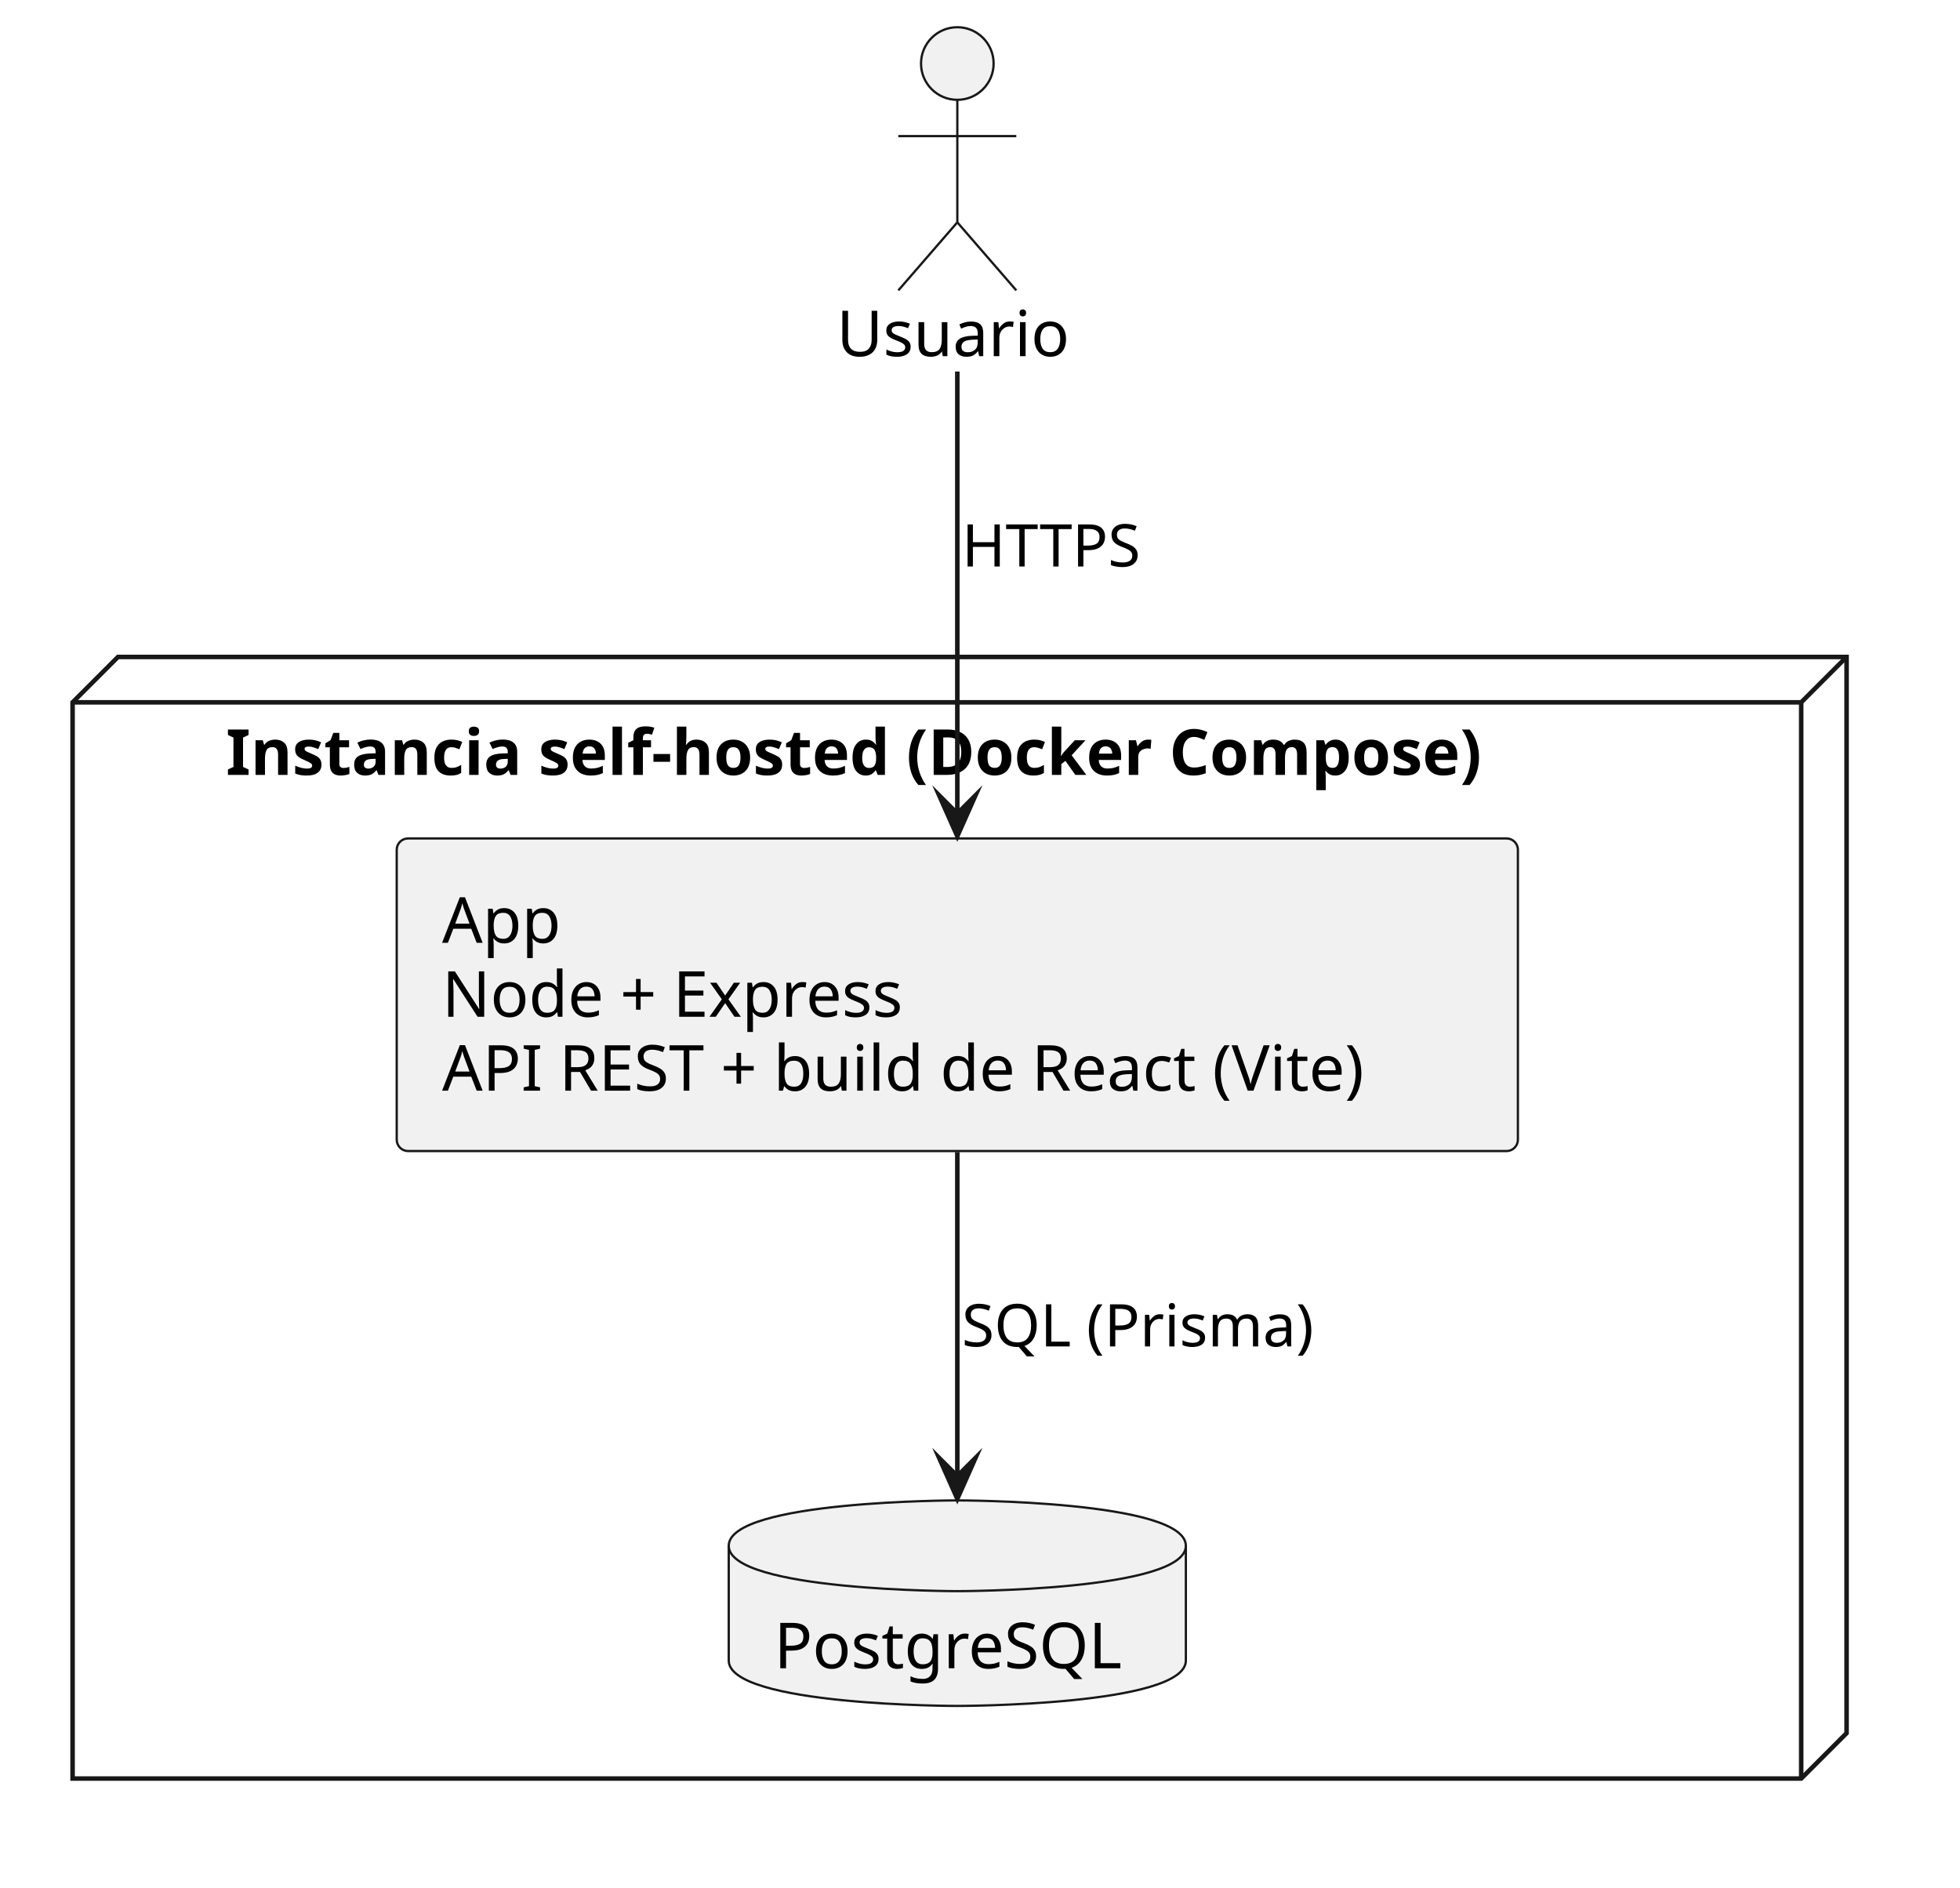
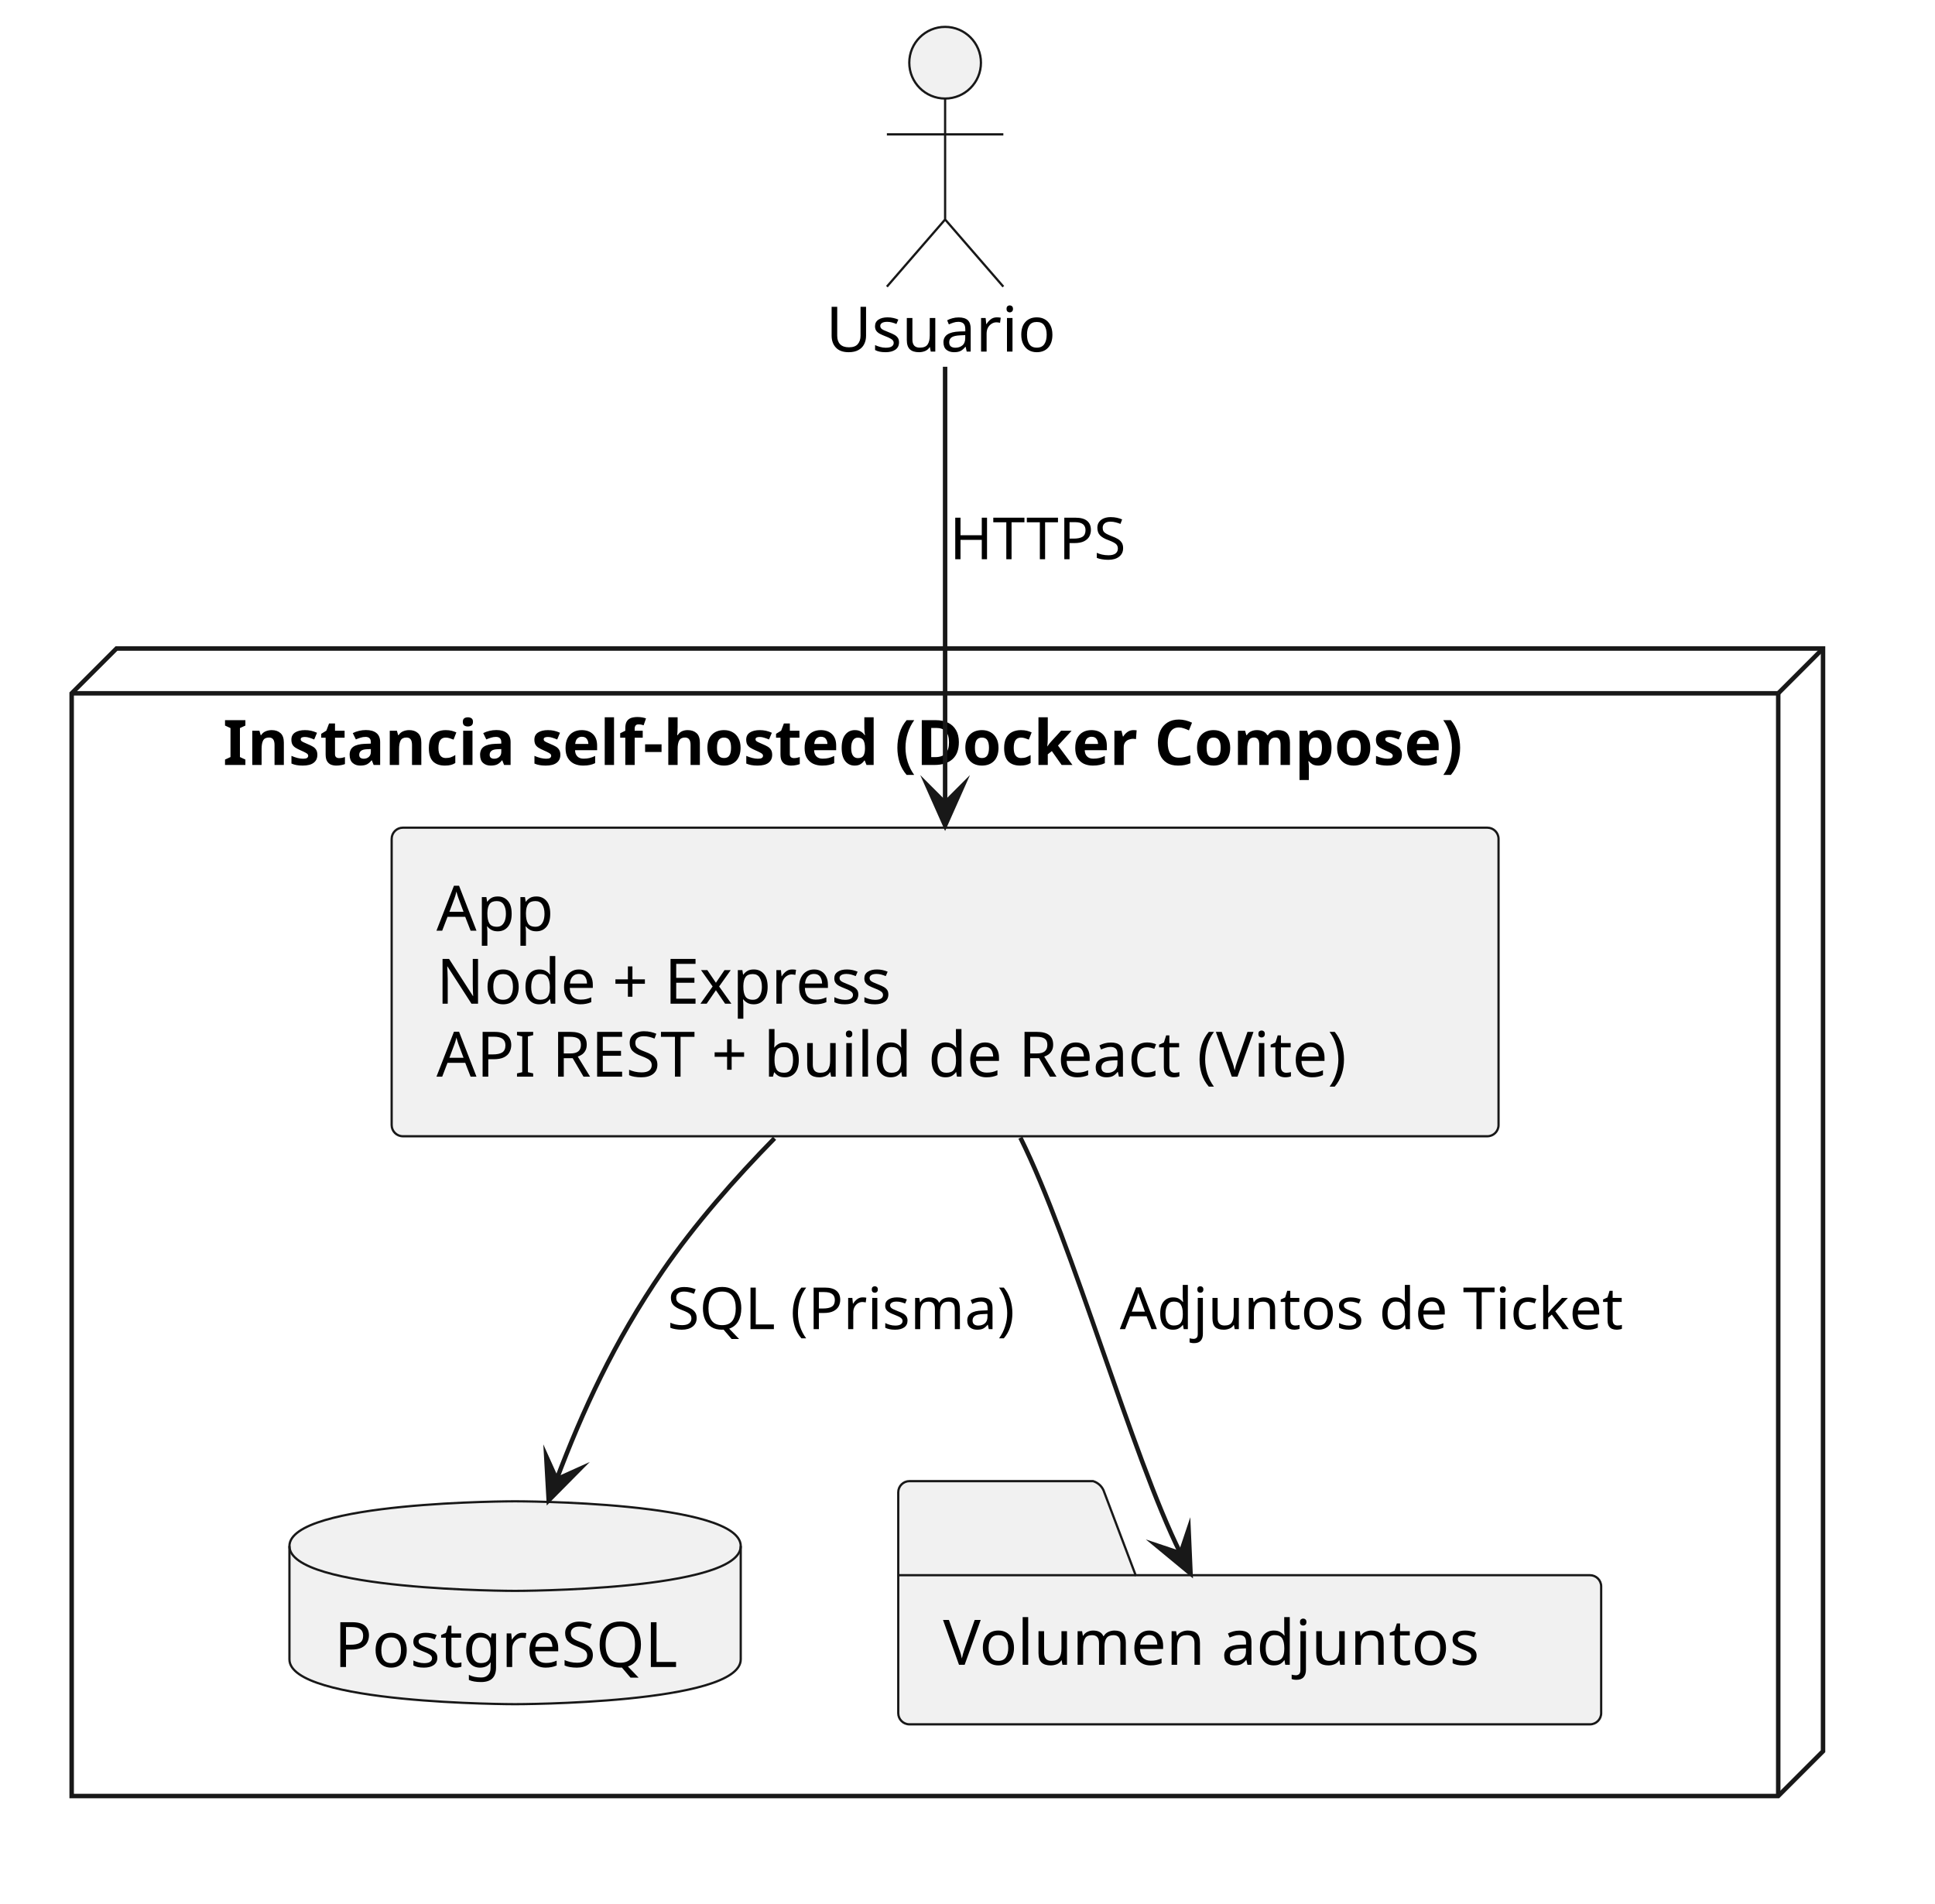
- <svg xmlns="http://www.w3.org/2000/svg" version="1.1" data-diagram-type="DESCRIPTION" style="width:432px;height:416px;background:#FFFFFF;" width="432px" height="416px" viewBox="0 0 432 416" zoomAndPan="magnify" preserveAspectRatio="none" contentStyleType="text/css">
+ <svg xmlns="http://www.w3.org/2000/svg" version="1.1" data-diagram-type="DESCRIPTION" style="width:432px;height:425px;background:#FFFFFF;" width="432px" height="425px" viewBox="0 0 432 425" zoomAndPan="magnify" preserveAspectRatio="none" contentStyleType="text/css">
  <defs />
  <g font-family="sans-serif" lengthAdjust="spacing">
    <g class="cluster" data-qualified-name="Instancia self-hosted .Docker Compose." id="ent0002" data-source-line="5">
-       <polygon points="16,154.79,26,144.79,407,144.79,407,381.98,397,391.98,16,391.98,16,154.79" fill="none" style="stroke:#181818;stroke-width:1;stroke-linejoin:miter;stroke-miterlimit:10;" />
+       <polygon points="16,154.79,26,144.79,407,144.79,407,390.98,397,400.98,16,400.98,16,154.79" fill="none" style="stroke:#181818;stroke-width:1;stroke-linejoin:miter;stroke-miterlimit:10;" />
      <line x1="397" y1="154.79" x2="407" y2="144.79" style="stroke:#181818;stroke-width:1;" />
      <line x1="16" y1="154.79" x2="397" y2="154.79" style="stroke:#181818;stroke-width:1;" />
-       <line x1="397" y1="154.79" x2="397" y2="391.98" style="stroke:#181818;stroke-width:1;" />
+       <line x1="397" y1="154.79" x2="397" y2="400.98" style="stroke:#181818;stroke-width:1;" />
      <text x="49.785" y="170.785" fill="#000" font-size="14" textLength="315.431" font-weight="700">Instancia self-hosted (Docker Compose)</text>
    </g>
    <g class="entity" data-qualified-name="Instancia self-hosted .Docker Compose..App" id="ent0003" data-source-line="6">
      <rect x="87.44" y="184.79" width="247.117" height="68.891" fill="#F1F1F1" style="stroke:#181818;stroke-width:0.5;" rx="2.5" ry="2.5" />
      <text x="97.44" y="207.785" fill="#000" font-size="14" textLength="27.351">App</text>
      <text x="97.44" y="224.082" fill="#000" font-size="14" textLength="112.144">Node + Express</text>
      <text x="97.44" y="240.379" fill="#000" font-size="14" textLength="227.117">API REST + build de React (Vite)</text>
    </g>
    <g class="entity" data-qualified-name="Instancia self-hosted .Docker Compose..DB" id="ent0004" data-source-line="7">
-       <path d="M160.62,340.68 C160.62,330.68 210.996,330.68 210.996,330.68 C210.996,330.68 261.373,330.68 261.373,340.68 L261.373,365.977 C261.373,375.977 210.996,375.977 210.996,375.977 C210.996,375.977 160.62,375.977 160.62,365.977 L160.62,340.68" style="stroke:#181818;stroke-width:0.5;" fill="#F1F1F1" />
-       <path d="M160.62,340.68 C160.62,350.68 210.996,350.68 210.996,350.68 C210.996,350.68 261.373,350.68 261.373,340.68" style="stroke:#181818;stroke-width:0.5;" fill="none" />
-       <text x="170.62" y="367.675" fill="#000" font-size="14" textLength="80.753">PostgreSQL</text>
+       <path d="M64.62,345.18 C64.62,335.18 114.996,335.18 114.996,335.18 C114.996,335.18 165.373,335.18 165.373,345.18 L165.373,370.477 C165.373,380.477 114.996,380.477 114.996,380.477 C114.996,380.477 64.62,380.477 64.62,370.477 L64.62,345.18" style="stroke:#181818;stroke-width:0.5;" fill="#F1F1F1" />
+       <path d="M64.62,345.18 C64.62,355.18 114.996,355.18 114.996,355.18 C114.996,355.18 165.373,355.18 165.373,345.18" style="stroke:#181818;stroke-width:0.5;" fill="none" />
+       <text x="74.62" y="372.175" fill="#000" font-size="14" textLength="80.753">PostgreSQL</text>
+     </g>
+     <g class="entity" data-qualified-name="Instancia self-hosted .Docker Compose..Vol" id="ent0005" data-source-line="8">
+       <path d="M203.04,330.68 L244.04,330.68 A3.75,3.75 0 0 1 246.54,333.18 L253.54,351.68 L354.97,351.68 A2.5,2.5 0 0 1 357.47,354.18 L357.47,382.477 A2.5,2.5 0 0 1 354.97,384.977 L203.04,384.977 A2.5,2.5 0 0 1 200.54,382.477 L200.54,333.18 A2.5,2.5 0 0 1 203.04,330.68" style="stroke:#181818;stroke-width:0.5;" fill="#F1F1F1" />
+       <line x1="200.54" y1="351.68" x2="253.54" y2="351.68" style="stroke:#181818;stroke-width:0.5;" />
+       <text x="210.54" y="371.675" fill="#000" font-size="14" textLength="126.93">Volumen adjuntos</text>
    </g>
    <g class="entity" data-qualified-name="User" id="ent0001" data-source-line="3">
      <ellipse cx="211.002" cy="14" rx="8" ry="8" fill="#F1F1F1" style="stroke:#181818;stroke-width:0.5;" />
      <path d="M211.002,22 L211.002,49 M198.002,30 L224.002,30 M211.002,49 L198.002,64 M211.002,49 L224.002,64" style="stroke:#181818;stroke-width:0.5;" fill="none" />
      <text x="184.4" y="78.495" fill="#000" font-size="14" textLength="53.204">Usuario</text>
    </g>
-     <g class="link" data-entity-1="ent0001" data-entity-2="ent0003" id="lnk5" data-source-line="10" data-link-type="dependency">
+     <g class="link" data-entity-1="ent0001" data-entity-2="ent0003" id="lnk6" data-source-line="11" data-link-type="dependency">
      <path d="M211,81.88 C211,112.27 211,149.84 211,179.3" style="stroke:#181818;stroke-width:1;" fill="none" id="User-to-App" />
      <polygon points="211,184.3,215,175.3,211,179.3,207,175.3,211,184.3" fill="#181818" style="stroke:#181818;stroke-width:1;stroke-linejoin:miter;stroke-miterlimit:10;" />
      <text x="212" y="124.857" fill="#000" font-size="13" textLength="41.749">HTTPS</text>
    </g>
-     <g class="link" data-entity-1="ent0003" data-entity-2="ent0004" id="lnk6" data-source-line="11" data-link-type="dependency">
-       <path d="M211,253.91 C211,277.91 211,304.49 211,325.33" style="stroke:#181818;stroke-width:1;" fill="none" id="App-to-DB" />
-       <polygon points="211,330.33,215,321.33,211,325.33,207,321.33,211,330.33" fill="#181818" style="stroke:#181818;stroke-width:1;stroke-linejoin:miter;stroke-miterlimit:10;" />
-       <text x="212" y="296.747" fill="#000" font-size="13" textLength="84.202">SQL (Prisma)</text>
+     <g class="link" data-entity-1="ent0003" data-entity-2="ent0004" id="lnk7" data-source-line="12" data-link-type="dependency">
+       <path d="M172.92,254.13 C164.05,263.17 155.13,273.33 148,283.68 C137.02,299.63 130.001,315.154 124.271,330.284" style="stroke:#181818;stroke-width:1;" fill="none" id="App-to-DB" />
+       <polygon points="122.5,334.96,129.428,327.96,124.271,330.284,121.947,325.127,122.5,334.96" fill="#181818" style="stroke:#181818;stroke-width:1;stroke-linejoin:miter;stroke-miterlimit:10;" />
+       <text x="149" y="296.747" fill="#000" font-size="13" textLength="84.202">SQL (Prisma)</text>
+     </g>
+     <g class="link" data-entity-1="ent0003" data-entity-2="ent0005" id="lnk8" data-source-line="13" data-link-type="dependency">
+       <path d="M227.81,254 C239.53,277.55 252.721,325.044 263.561,346.814" style="stroke:#181818;stroke-width:1;" fill="none" id="App-to-Vol" />
+       <polygon points="265.79,351.29,265.359,341.451,263.561,346.814,258.198,345.016,265.79,351.29" fill="#181818" style="stroke:#181818;stroke-width:1;stroke-linejoin:miter;stroke-miterlimit:10;" />
+       <text x="250" y="296.747" fill="#000" font-size="13" textLength="120.897">Adjuntos de Ticket</text>
    </g>
  </g>
</svg>
